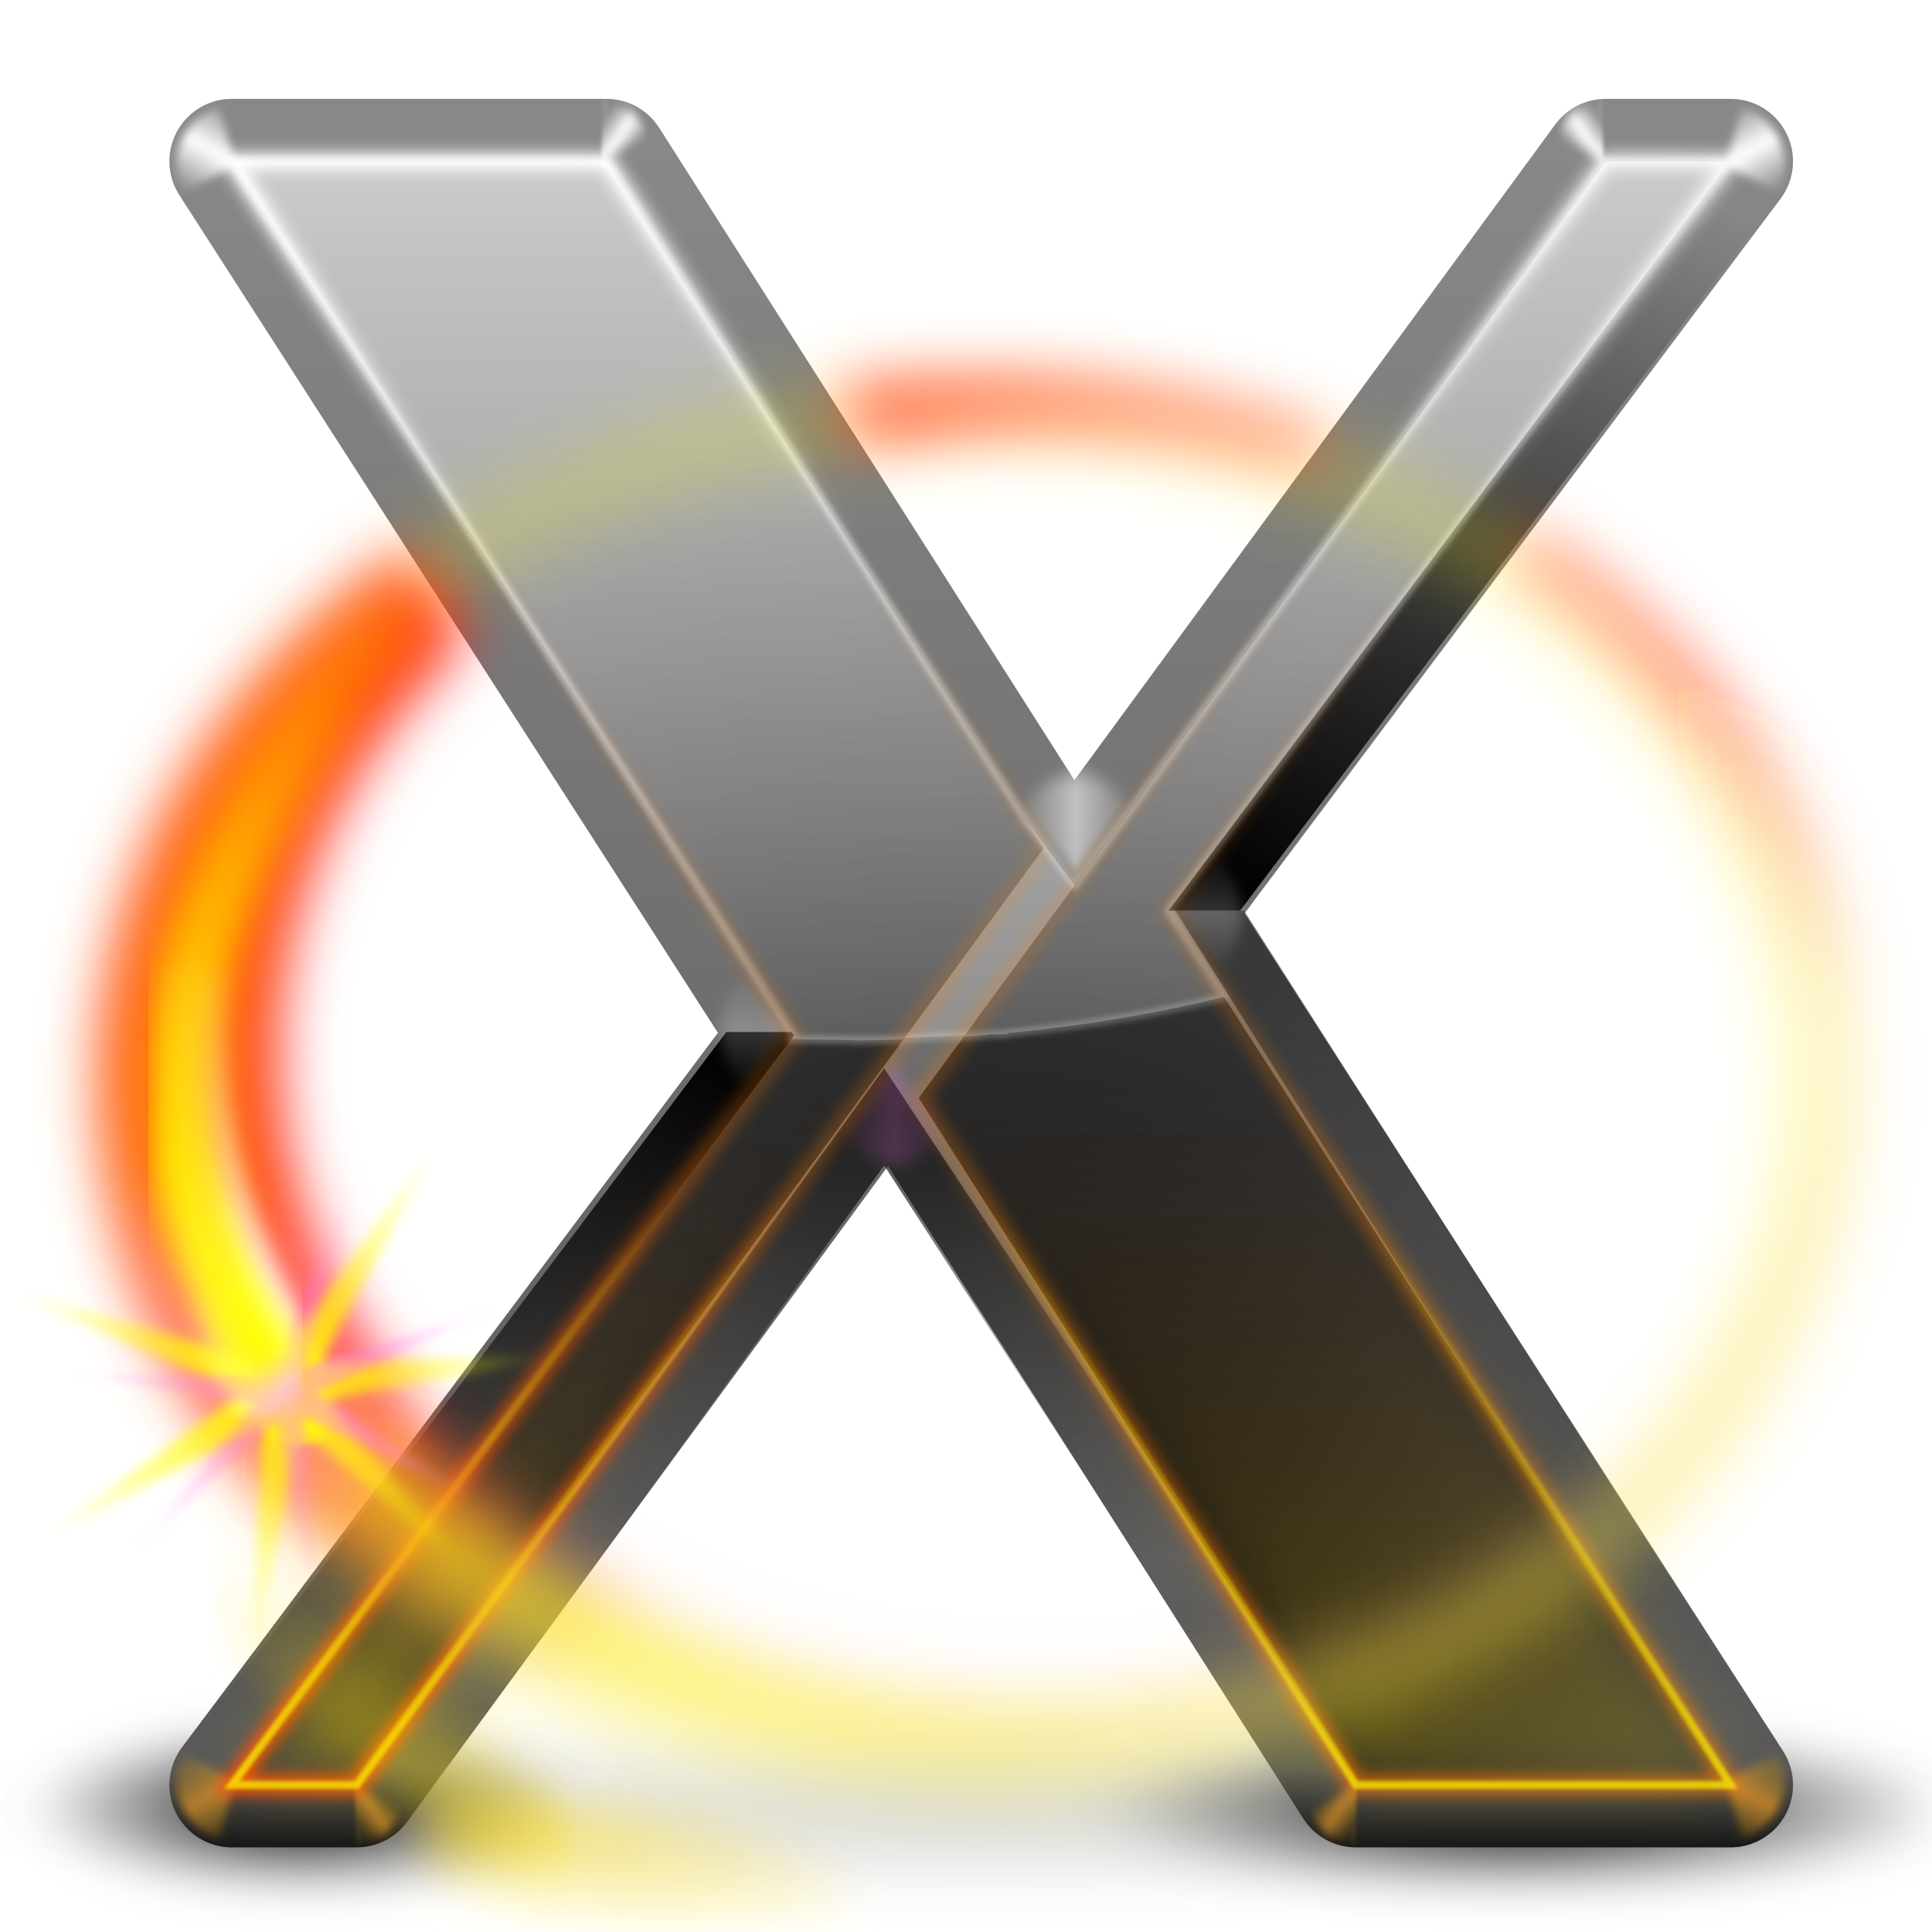
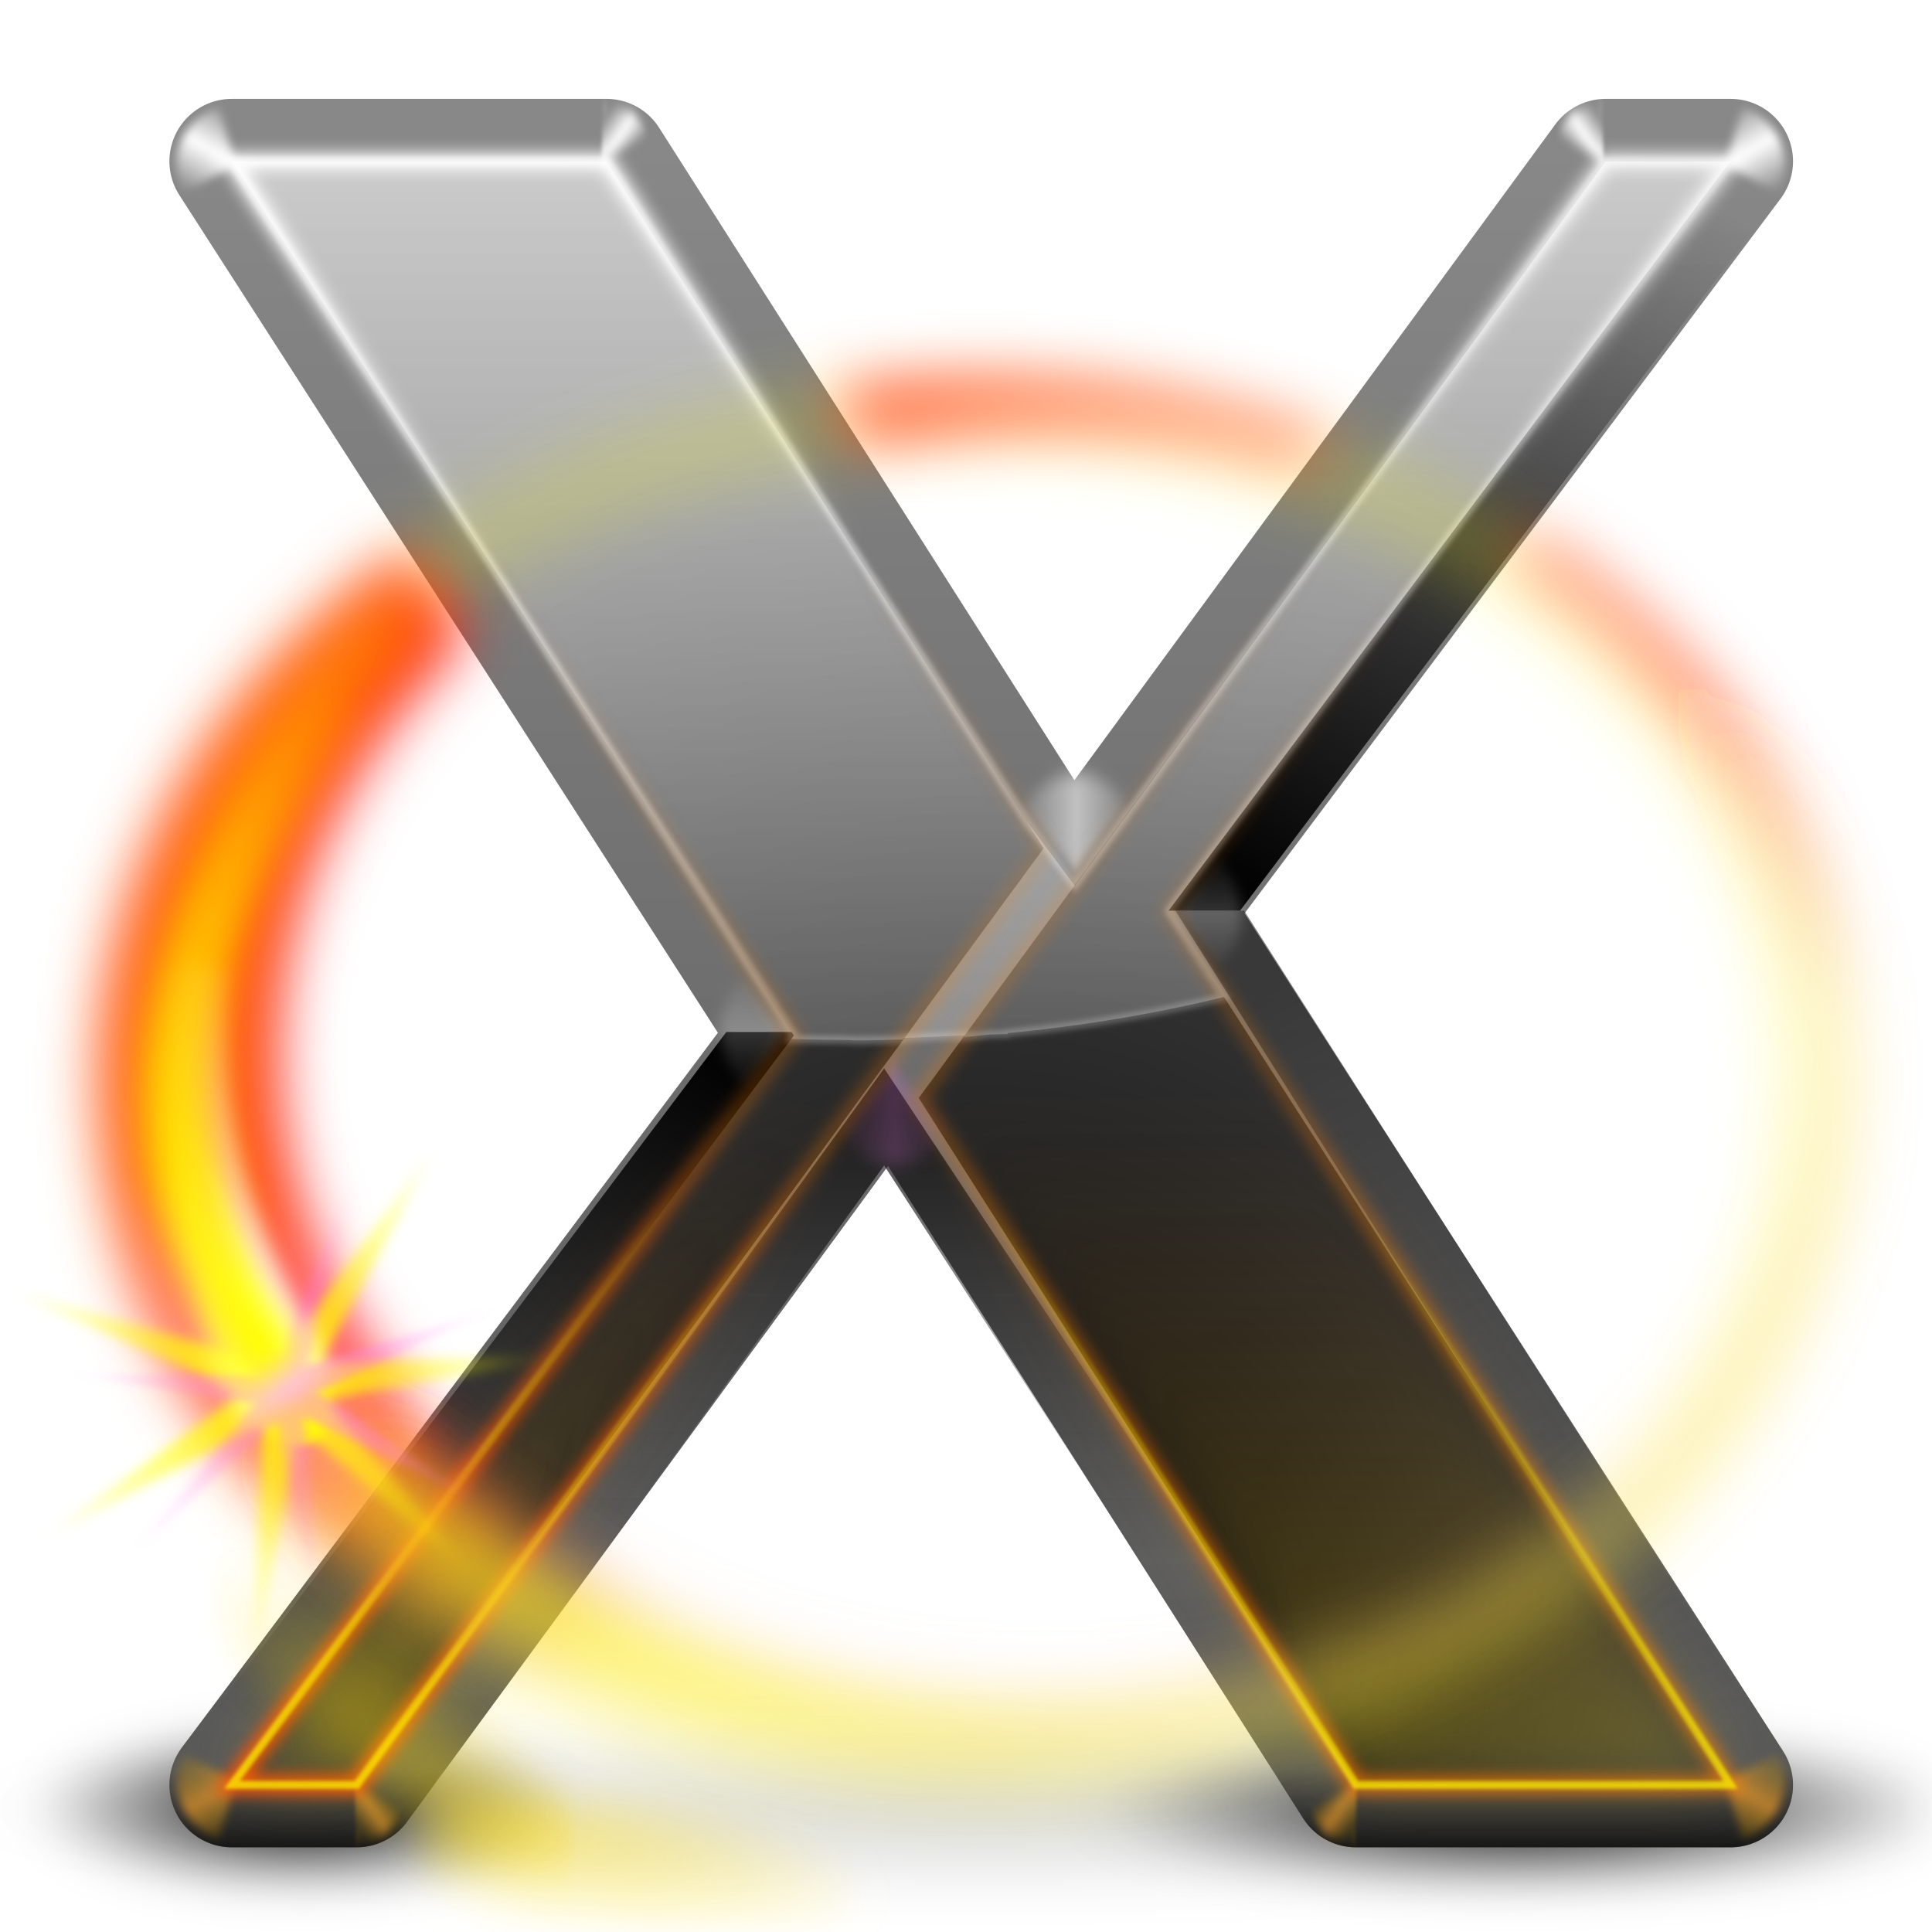
<svg xmlns="http://www.w3.org/2000/svg" xmlns:xlink="http://www.w3.org/1999/xlink" width="24" height="24" id="svg2" version="1.0">
  <defs id="defs4">
    <linearGradient id="linearGradient4121">
      <stop style="stop-color:#ff0000;stop-opacity:1;" offset="0" id="stop4123" />
      <stop style="stop-color:#ff0000;stop-opacity:0;" offset="1" id="stop4125" />
    </linearGradient>
    <linearGradient id="linearGradient4105">
      <stop style="stop-color:#f2bb88;stop-opacity:0.271" offset="0" id="stop4107" />
      <stop style="stop-color:#ff0000;stop-opacity:1" offset="1" id="stop4109" />
    </linearGradient>
    <linearGradient id="linearGradient4063">
      <stop style="stop-color:#ffdd00;stop-opacity:1;" offset="0" id="stop4065" />
      <stop style="stop-color:#ffdd00;stop-opacity:0;" offset="1" id="stop4067" />
    </linearGradient>
    <linearGradient id="linearGradient3951">
      <stop style="stop-color:#000000;stop-opacity:1;" offset="0" id="stop3953" />
      <stop style="stop-color:#000000;stop-opacity:0;" offset="1" id="stop3955" />
    </linearGradient>
    <linearGradient id="linearGradient3886">
      <stop style="stop-color:#000000;stop-opacity:1;" offset="0" id="stop3888" />
      <stop style="stop-color:#000000;stop-opacity:0;" offset="1" id="stop3890" />
    </linearGradient>
    <linearGradient id="linearGradient3638">
      <stop style="stop-color:#000000;stop-opacity:1;" offset="0" id="stop3640" />
      <stop style="stop-color:#000000;stop-opacity:0;" offset="1" id="stop3642" />
    </linearGradient>
    <linearGradient id="linearGradient3623">
      <stop style="stop-color:#000000;stop-opacity:1;" offset="0" id="stop3625" />
      <stop style="stop-color:#000000;stop-opacity:0;" offset="1" id="stop3627" />
    </linearGradient>
    <linearGradient id="linearGradient3556">
      <stop style="stop-color:#000000;stop-opacity:1;" offset="0" id="stop3558" />
      <stop style="stop-color:#000000;stop-opacity:0;" offset="1" id="stop3560" />
    </linearGradient>
    <linearGradient id="linearGradient3520">
      <stop style="stop-color:#ffff00;stop-opacity:1;" offset="0" id="stop3522" />
      <stop style="stop-color:#ffff00;stop-opacity:0;" offset="1" id="stop3524" />
    </linearGradient>
    <linearGradient id="linearGradient3350">
      <stop style="stop-color:#ff80ff;stop-opacity:1;" offset="0" id="stop3352" />
      <stop style="stop-color:#ff80ff;stop-opacity:0;" offset="1" id="stop3354" />
    </linearGradient>
    <linearGradient id="linearGradient3326">
      <stop style="stop-color:#ffff00;stop-opacity:1;" offset="0" id="stop3328" />
      <stop style="stop-color:#ffff00;stop-opacity:0;" offset="1" id="stop3330" />
    </linearGradient>
    <linearGradient id="linearGradient3316">
      <stop style="stop-color:#ff80ff;stop-opacity:1;" offset="0" id="stop3318" />
      <stop style="stop-color:#ff80ff;stop-opacity:0;" offset="1" id="stop3320" />
    </linearGradient>
    <linearGradient id="linearGradient3243">
      <stop style="stop-color:#ffff00;stop-opacity:1;" offset="0" id="stop3245" />
      <stop style="stop-color:#ffff00;stop-opacity:0;" offset="1" id="stop3247" />
    </linearGradient>
    <linearGradient id="linearGradient3353">
      <stop style="stop-color:#ffdd00;stop-opacity:1" offset="0" id="stop3355" />
      <stop style="stop-color:#ff7e00;stop-opacity:0;" offset="1" id="stop3357" />
    </linearGradient>
    <linearGradient id="linearGradient3343">
      <stop style="stop-color:#ffff00;stop-opacity:1;" offset="0" id="stop3345" />
      <stop style="stop-color:#ffff00;stop-opacity:0;" offset="1" id="stop3347" />
    </linearGradient>
    <linearGradient id="linearGradient3337">
      <stop id="stop3339" offset="0" style="stop-color:#ffa429;stop-opacity:1;" />
      <stop id="stop3341" offset="1" style="stop-color:#cc9800;stop-opacity:0.152;" />
    </linearGradient>
    <linearGradient id="linearGradient3321">
      <stop style="stop-color:#ff7e00;stop-opacity:1;" offset="0" id="stop3323" />
      <stop style="stop-color:#ff7e00;stop-opacity:0;" offset="1" id="stop3325" />
    </linearGradient>
    <linearGradient id="linearGradient3212">
      <stop style="stop-color:#ff80ff;stop-opacity:1;" offset="0" id="stop3214" />
      <stop style="stop-color:#ff80ff;stop-opacity:0;" offset="1" id="stop3216" />
    </linearGradient>
    <linearGradient id="linearGradient3202">
      <stop style="stop-color:#ffffff;stop-opacity:1;" offset="0" id="stop3204" />
      <stop style="stop-color:#ffffff;stop-opacity:0;" offset="1" id="stop3206" />
    </linearGradient>
    <linearGradient id="linearGradient3189">
      <stop id="stop3191" offset="0" style="stop-color:#555555;stop-opacity:1" />
      <stop id="stop3193" offset="1" style="stop-color:#888888;stop-opacity:1" />
    </linearGradient>
    <linearGradient id="linearGradient3167">
      <stop style="stop-color:#000000;stop-opacity:1" offset="0" id="stop3169" />
      <stop style="stop-color:#555555;stop-opacity:1" offset="1" id="stop3171" />
    </linearGradient>
-     <filter x="-0.176" width="1.352" y="-0.122" height="1.244" id="filter3228">
+     <filter x="-0.183" width="1.366" y="-0.207" height="1.415" id="filter3228">
      <feGaussianBlur stdDeviation="0.28" id="feGaussianBlur3230" />
    </filter>
-     <filter id="filter3307">
+     <filter id="filter3307" x="-0.01" y="-0.013" width="1.02" height="1.025">
      <feGaussianBlur stdDeviation="0.192" id="feGaussianBlur3309" />
    </filter>
-     <filter id="filter3317">
+     <filter id="filter3317" x="-0.008" y="-0.005" width="1.015" height="1.009">
      <feGaussianBlur stdDeviation="0.101" id="feGaussianBlur3319" />
    </filter>
-     <filter id="filter3333">
+     <filter id="filter3333" x="-0.023" y="-0.016" width="1.046" height="1.033">
      <feGaussianBlur stdDeviation="0.502" id="feGaussianBlur3335" />
    </filter>
-     <filter id="filter3361">
+     <filter id="filter3361" x="-0.05" y="-0.046" width="1.1" height="1.092">
      <feGaussianBlur stdDeviation="2" id="feGaussianBlur3363" />
    </filter>
-     <filter id="filter3230">
+     <filter id="filter3230" x="-0.059" y="-0.066" width="1.118" height="1.132">
      <feGaussianBlur stdDeviation="2.006" id="feGaussianBlur3232" />
    </filter>
-     <filter id="filter3287">
+     <filter id="filter3287" x="-0.109" y="-0.068" width="1.218" height="1.137">
      <feGaussianBlur stdDeviation="0.317" id="feGaussianBlur3289" />
    </filter>
-     <filter x="-0.181" width="1.362" y="-0.178" height="1.356" id="filter3312">
+     <filter x="-0.254" width="1.508" y="-0.159" height="1.319" id="filter3312">
      <feGaussianBlur stdDeviation="0.74" id="feGaussianBlur3314" />
    </filter>
-     <filter id="filter3342">
+     <filter id="filter3342" x="-0.024" y="-0.024" width="1.048" height="1.048">
      <feGaussianBlur stdDeviation="0.496" id="feGaussianBlur3344" />
    </filter>
-     <filter x="-0.102" width="1.205" y="-0.042" height="1.085" id="filter3408">
+     <filter x="-0.664" width="2.253" y="-0.066" height="1.187" id="filter3408">
      <feGaussianBlur stdDeviation="0.619" id="feGaussianBlur3410" />
    </filter>
-     <filter x="-0.159" width="1.319" y="-0.051" height="1.101" id="filter3516">
+     <filter x="-0.4" width="1.761" y="-0.084" height="1.167" id="filter3516">
      <feGaussianBlur stdDeviation="0.991" id="feGaussianBlur3518" />
    </filter>
-     <filter id="filter3534">
+     <filter id="filter3534" x="-0.023" y="-0.016" width="1.046" height="1.033">
      <feGaussianBlur stdDeviation="0.505" id="feGaussianBlur3536" />
    </filter>
    <linearGradient xlink:href="#linearGradient3189" id="linearGradient3814" gradientUnits="userSpaceOnUse" x1="85.425" y1="124.005" x2="85.425" y2="15.142" gradientTransform="matrix(0.1939348,0,0,0.1939348,-0.2229455,6.932744)" />
    <linearGradient xlink:href="#linearGradient3638" id="linearGradient3816" gradientUnits="userSpaceOnUse" x1="43.611" y1="124" x2="43.611" y2="118.953" gradientTransform="matrix(0.1939348,0,0,0.1939348,-0.2229455,6.932744)" />
    <linearGradient xlink:href="#linearGradient3623" id="linearGradient3818" gradientUnits="userSpaceOnUse" x1="56.486" y1="76.955" x2="56.486" y2="105.692" gradientTransform="matrix(0.1939347,0,0,0.1939347,-0.2229456,6.932744)" />
    <linearGradient xlink:href="#linearGradient3556" id="linearGradient3820" gradientUnits="userSpaceOnUse" gradientTransform="matrix(-0.1939347,0,0,-0.1939347,24.65095,33.2639)" x1="81.879" y1="64" x2="112.194" y2="19.692" />
    <linearGradient xlink:href="#linearGradient3556" id="linearGradient3822" gradientUnits="userSpaceOnUse" x1="83.433" y1="65.296" x2="112.453" y2="19.692" gradientTransform="matrix(0.1939347,0,0,0.1939347,-0.2229456,6.932744)" />
    <radialGradient xlink:href="#linearGradient3167" id="radialGradient3824" gradientUnits="userSpaceOnUse" gradientTransform="matrix(0.2609435,0,0,0.2826888,-4.511509,0.8974662)" cx="64" cy="87.593" fx="64" fy="103.24" r="48" />
    <linearGradient xlink:href="#linearGradient3202" id="linearGradient3826" gradientUnits="userSpaceOnUse" x1="81.958" y1="7.506" x2="81.958" y2="100.743" gradientTransform="matrix(0.1939347,0,0,0.1939347,-0.2229456,6.932744)" />
    <linearGradient xlink:href="#linearGradient3202" id="linearGradient3828" gradientUnits="userSpaceOnUse" gradientTransform="translate(0.2591093,0.2591093)" spreadMethod="reflect" x1="16" y1="15.968" x2="17.579" y2="13.233" />
    <linearGradient xlink:href="#linearGradient3337" id="linearGradient3830" gradientUnits="userSpaceOnUse" gradientTransform="translate(0.2591093,105.4575)" spreadMethod="reflect" x1="16" y1="15.968" x2="17.579" y2="13.233" />
    <linearGradient xlink:href="#linearGradient3337" id="linearGradient3832" gradientUnits="userSpaceOnUse" gradientTransform="translate(0.2591093,0.2591093)" spreadMethod="reflect" x1="16" y1="15.968" x2="17.579" y2="13.233" />
    <linearGradient xlink:href="#linearGradient3202" id="linearGradient3834" gradientUnits="userSpaceOnUse" gradientTransform="translate(90.25911,0.259114)" spreadMethod="reflect" x1="16" y1="15.968" x2="17.579" y2="13.233" />
    <linearGradient xlink:href="#linearGradient3337" id="linearGradient3836" gradientUnits="userSpaceOnUse" gradientTransform="translate(0.2591093,105.4575)" spreadMethod="reflect" x1="16" y1="15.968" x2="16.636" y2="14.624" />
    <linearGradient xlink:href="#linearGradient3202" id="linearGradient3838" gradientUnits="userSpaceOnUse" gradientTransform="translate(0.2591093,105.4575)" spreadMethod="reflect" x1="16" y1="15.968" x2="16.636" y2="14.624" />
    <linearGradient xlink:href="#linearGradient3202" id="linearGradient3840" gradientUnits="userSpaceOnUse" gradientTransform="translate(0.2591093,105.4575)" spreadMethod="reflect" x1="16" y1="15.968" x2="16.636" y2="14.624" />
    <linearGradient xlink:href="#linearGradient3337" id="linearGradient3842" gradientUnits="userSpaceOnUse" gradientTransform="translate(0.2591093,105.4575)" spreadMethod="reflect" x1="16" y1="15.968" x2="16.636" y2="14.624" />
    <linearGradient xlink:href="#linearGradient3202" id="linearGradient3844" gradientUnits="userSpaceOnUse" gradientTransform="translate(0.2591093,0.2591093)" spreadMethod="reflect" x1="16" y1="15.968" x2="17.579" y2="13.233" />
    <linearGradient xlink:href="#linearGradient3202" id="linearGradient3846" gradientUnits="userSpaceOnUse" gradientTransform="translate(0.2591093,0.2591093)" spreadMethod="reflect" x1="16" y1="15.968" x2="17.579" y2="13.233" />
    <linearGradient xlink:href="#linearGradient3202" id="linearGradient3848" gradientUnits="userSpaceOnUse" gradientTransform="translate(0.2591093,0.2591093)" spreadMethod="reflect" x1="16" y1="15.968" x2="17.579" y2="13.233" />
    <linearGradient xlink:href="#linearGradient3212" id="linearGradient3850" gradientUnits="userSpaceOnUse" gradientTransform="translate(0.2591093,0.2591093)" spreadMethod="reflect" x1="16" y1="15.968" x2="17.579" y2="13.233" />
    <linearGradient xlink:href="#linearGradient3202" id="linearGradient3852" gradientUnits="userSpaceOnUse" x1="30.834" y1="17.36" x2="60.632" y2="106.235" />
    <linearGradient xlink:href="#linearGradient3321" id="linearGradient3854" gradientUnits="userSpaceOnUse" x1="102.552" y1="118.526" x2="102.552" y2="41.568" />
    <linearGradient xlink:href="#linearGradient3343" id="linearGradient3856" gradientUnits="userSpaceOnUse" x1="48.657" y1="118.526" x2="49.952" y2="81.728" />
    <linearGradient xlink:href="#linearGradient3353" id="linearGradient3858" gradientUnits="userSpaceOnUse" x1="64" y1="118.008" x2="64" y2="75.773" />
    <linearGradient xlink:href="#linearGradient4105" id="linearGradient3860" gradientUnits="userSpaceOnUse" x1="27.194" y1="119.031" x2="15.896" y2="97.502" />
    <radialGradient xlink:href="#linearGradient3316" id="radialGradient3862" gradientUnits="userSpaceOnUse" gradientTransform="matrix(1,0,0,1.592593,0,-56.73534)" cx="19.563" cy="95.741" fx="19.563" fy="95.741" r="3.498" />
    <radialGradient xlink:href="#linearGradient3243" id="radialGradient3864" gradientUnits="userSpaceOnUse" gradientTransform="matrix(1.472734,-2.6007142e-8,7.9637416e-8,2.345466,-9.238101,-130.4185)" cx="19.542" cy="97.869" fx="19.542" fy="97.869" r="3.498" />
    <radialGradient xlink:href="#linearGradient3326" id="radialGradient3866" gradientUnits="userSpaceOnUse" cx="18.456" cy="93.598" fx="18.456" fy="93.598" r="24.027" />
    <radialGradient xlink:href="#linearGradient3202" id="radialGradient3868" gradientUnits="userSpaceOnUse" gradientTransform="matrix(0.9825055,-0.1862333,1.036532,5.4684,-88.18564,-370.1692)" cx="19.052" cy="85.399" fx="19.052" fy="85.399" r="5.25" />
    <radialGradient xlink:href="#linearGradient3350" id="radialGradient3870" gradientUnits="userSpaceOnUse" cx="20.33" cy="95.471" fx="20.33" fy="95.471" r="24.78" />
    <linearGradient xlink:href="#linearGradient3520" id="linearGradient3876" gradientUnits="userSpaceOnUse" x1="17.857" y1="92.761" x2="20.915" y2="48.526" />
    <linearGradient xlink:href="#linearGradient3202" id="linearGradient3878" gradientUnits="userSpaceOnUse" x1="52.553" y1="15.5" x2="54.366" y2="40.542" />
    <linearGradient xlink:href="#linearGradient3886" id="linearGradient3892" x1="81.879" y1="60.372" x2="109.949" y2="108.992" gradientUnits="userSpaceOnUse" gradientTransform="matrix(0.1939347,0,0,0.1939347,-0.2229456,8.490503)" />
-     <filter id="filter3900">
+     <filter id="filter3900" x="-0.064" y="-0.08" width="1.129" height="1.161">
      <feGaussianBlur stdDeviation="2.572" id="feGaussianBlur3902" />
    </filter>
    <radialGradient xlink:href="#linearGradient3951" id="radialGradient3957" cx="22.543" cy="114.008" fx="22.543" fy="114.008" r="17.36" gradientTransform="matrix(1,0,0,0.3134329,0,78.27421)" gradientUnits="userSpaceOnUse" />
    <filter x="-0.095" width="1.191" y="-0.304" height="1.609" id="filter4003">
      <feGaussianBlur stdDeviation="1.38" id="feGaussianBlur4005" />
    </filter>
    <radialGradient xlink:href="#linearGradient3951" id="radialGradient4009" gradientUnits="userSpaceOnUse" gradientTransform="matrix(1,0,0,0.3134329,0,78.27421)" cx="22.543" cy="114.008" fx="22.543" fy="114.008" r="17.36" />
    <radialGradient xlink:href="#linearGradient3951" id="radialGradient4013" gradientUnits="userSpaceOnUse" gradientTransform="matrix(1.159064,0,0,0.3632887,-3.585697,72.59024)" cx="22.543" cy="114.008" fx="22.543" fy="114.008" r="17.36" />
    <radialGradient xlink:href="#linearGradient4063" id="radialGradient4069" cx="-15.277" cy="57.059" fx="-15.277" fy="57.059" r="19.174" gradientTransform="matrix(1.880294,0.2617261,-7.6910729e-2,0.5081875,14.00718,37.46281)" gradientUnits="userSpaceOnUse" />
-     <filter x="-0.113" width="1.226" y="-0.386" height="1.772" id="filter4087">
+     <filter x="-0.112" width="1.225" y="-0.416" height="1.831" id="filter4087">
      <feGaussianBlur stdDeviation="1.795" id="feGaussianBlur4089" />
    </filter>
    <radialGradient xlink:href="#linearGradient4063" id="radialGradient4093" gradientUnits="userSpaceOnUse" gradientTransform="matrix(1.880294,0.2617261,-7.6910729e-2,0.5081875,14.00718,37.46281)" cx="-15.277" cy="57.059" fx="-15.277" fy="57.059" r="19.174" />
    <linearGradient xlink:href="#linearGradient4121" id="linearGradient4127" x1="22.5" y1="115.25" x2="45.526" y2="75.984" gradientUnits="userSpaceOnUse" />
  </defs>
  <g id="layer1">
    <path style="opacity:0.158;fill:url(#radialGradient4013);fill-opacity:1;stroke:none;stroke-width:2;stroke-linejoin:round;stroke-miterlimit:4;stroke-dasharray:none;stroke-opacity:0.271;filter:url(#filter4003)" id="path4011" d="M 39.903 114.008 A 17.36 5.441 0 1 1  5.182,114.008 A 17.36 5.441 0 1 1  39.903 114.008 z" transform="matrix(0.691797,0,0,0.1939347,-3.305465,0.3576141)" />
    <path transform="matrix(0.3082694,0,0,0.1939347,11.99838,0.3576141)" d="M 39.903 114.008 A 17.36 5.441 0 1 1  5.182,114.008 A 17.36 5.441 0 1 1  39.903 114.008 z" id="path4007" style="opacity:1;fill:url(#radialGradient4009);fill-opacity:1;stroke:none;stroke-width:2;stroke-linejoin:round;stroke-miterlimit:4;stroke-dasharray:none;stroke-opacity:0.271;filter:url(#filter4003)" />
    <path style="opacity:1;fill:url(#radialGradient3957);fill-opacity:1;stroke:none;stroke-width:2;stroke-linejoin:round;stroke-miterlimit:4;stroke-dasharray:none;stroke-opacity:0.271;filter:url(#filter4003)" id="path3949" d="M 39.903 114.008 A 17.36 5.441 0 1 1  5.182,114.008 A 17.36 5.441 0 1 1  39.903 114.008 z" transform="matrix(0.1939347,0,0,0.1939347,-0.624948,0.3576141)" />
    <g id="g3646" transform="translate(0,-8.032389)">
      <g id="g3912">
        <path id="path3175" d="M 2.88,10.036 L 9.862,20.896 L 2.88,30.205 L 4.431,30.205 L 12.965,18.569 L 7.534,10.036 L 2.88,10.036 z M 19.946,10.036 L 11.413,21.672 L 16.843,30.205 L 21.498,30.205 L 14.516,19.345 L 21.498,10.036 L 19.946,10.036 z " style="fill:none;fill-opacity:1;fill-rule:evenodd;stroke:url(#linearGradient3814);stroke-width:1.551;stroke-linecap:butt;stroke-linejoin:round;stroke-miterlimit:4;stroke-dasharray:none;stroke-opacity:1" />
        <path id="path3884" d="M 15.455,19.345 L 22.289,30.048 L 21.435,30.199 L 14.601,19.345 L 15.455,19.345 z " style="opacity:0.489;fill:url(#linearGradient3892);fill-opacity:1;fill-rule:evenodd;stroke:none;stroke-width:1px;stroke-linecap:butt;stroke-linejoin:miter;stroke-opacity:1" />
        <path style="opacity:0.732;fill:none;fill-opacity:1;fill-rule:evenodd;stroke:url(#linearGradient3816);stroke-width:1.551;stroke-linecap:butt;stroke-linejoin:round;stroke-miterlimit:4;stroke-dasharray:none;stroke-opacity:1" d="M 3.183,29.799 L 2.88,30.205 L 4.431,30.205 L 4.728,29.799 L 3.183,29.799 z M 16.583,29.799 L 16.843,30.205 L 21.498,30.205 L 21.237,29.799 L 16.583,29.799 z " id="path3631" />
        <path style="opacity:0.732;fill:url(#linearGradient3818);fill-opacity:1;fill-rule:evenodd;stroke:none;stroke-width:1px;stroke-linecap:butt;stroke-linejoin:miter;stroke-opacity:1" d="M 4.551,30.199 L 10.983,21.304 L 16.912,30.249 L 16.309,30.751 L 10.983,22.51 L 4.953,30.852 L 4.551,30.199 z " id="path3621" />
        <path id="path3604" d="M 2.893,30.199 L 2.239,29.847 L 9.023,20.852 L 9.928,20.852 L 2.893,30.199 z " style="fill:url(#linearGradient3820);fill-opacity:1;fill-rule:evenodd;stroke:none;stroke-width:1px;stroke-linecap:butt;stroke-linejoin:miter;stroke-opacity:1" />
        <path style="fill:url(#linearGradient3822);fill-opacity:1;fill-rule:evenodd;stroke:none;stroke-width:1px;stroke-linecap:butt;stroke-linejoin:miter;stroke-opacity:1" d="M 21.535,9.998 L 22.189,10.35 L 15.405,19.345 L 14.5,19.345 L 21.535,9.998 z " id="path3554" />
        <path style="fill:url(#radialGradient3824);fill-opacity:1;fill-rule:evenodd;stroke:none;stroke-width:1px;stroke-linecap:butt;stroke-linejoin:miter;stroke-opacity:1" d="M 2.88,10.036 L 9.862,20.896 L 2.88,30.205 L 4.431,30.205 L 12.965,18.569 L 7.534,10.036 L 2.88,10.036 z M 19.946,10.036 L 11.413,21.672 L 16.843,30.205 L 21.498,30.205 L 14.516,19.345 L 21.498,10.036 L 19.946,10.036 z " id="path2191" />
        <path style="opacity:0.763;fill:url(#linearGradient3826);fill-opacity:1;fill-rule:evenodd;stroke:none;stroke-width:1px;stroke-linecap:butt;stroke-linejoin:miter;stroke-opacity:1" d="M 2.88,10.036 L 9.862,20.896 L 9.831,20.938 C 10.053,20.947 10.279,20.949 10.504,20.951 C 10.549,20.951 10.593,20.957 10.637,20.957 C 10.833,20.957 11.026,20.95 11.219,20.945 L 11.231,20.926 L 11.983,20.896 L 11.971,20.914 C 12.081,20.907 12.188,20.893 12.298,20.884 L 12.516,20.878 L 12.522,20.866 C 13.452,20.777 14.353,20.625 15.207,20.417 L 14.516,19.345 L 21.498,10.036 L 19.946,10.036 L 13.352,19.035 L 12.753,18.236 L 7.534,10.036 L 2.88,10.036 z " id="path3195" />
        <path style="fill:url(#linearGradient3828);fill-opacity:1.0;fill-rule:evenodd;stroke:none;stroke-width:1px;stroke-linecap:butt;stroke-linejoin:miter;stroke-opacity:1;filter:url(#filter3228)" d="M 16.259,16.259 L 15.158,12.502 C 12.538,13.528 11.935,16.013 12.826,18.008 L 16.259,16.259 z " id="path3210" transform="matrix(0.1939347,0,0,0.1939347,-0.2229456,6.932744)" />
        <path id="path3232" d="M 16.259,121.457 L 15.158,117.7 C 12.538,118.726 11.935,121.212 12.826,123.206 L 16.259,121.457 z " style="opacity:0.637;fill:url(#linearGradient3830);fill-opacity:1;fill-rule:evenodd;stroke:none;stroke-width:1px;stroke-linecap:butt;stroke-linejoin:miter;stroke-opacity:1;filter:url(#filter3228)" transform="matrix(0.1939347,0,0,-0.1939347,-0.2229456,53.70321)" />
        <path id="path3236" d="M 16.259,16.259 L 15.158,12.502 C 12.538,13.528 11.935,16.013 12.826,18.008 L 16.259,16.259 z " style="opacity:0.637;fill:url(#linearGradient3832);fill-opacity:1;fill-rule:evenodd;stroke:none;stroke-width:1px;stroke-linecap:butt;stroke-linejoin:miter;stroke-opacity:1;filter:url(#filter3228)" transform="matrix(-0.1939347,0,0,-0.1939347,24.58556,33.30159)" />
        <path style="fill:url(#linearGradient3834);fill-opacity:1.0;fill-rule:evenodd;stroke:none;stroke-width:1px;stroke-linecap:butt;stroke-linejoin:miter;stroke-opacity:1;filter:url(#filter3228)" d="M 106.259,16.259 L 105.158,12.502 C 102.538,13.528 101.935,16.013 102.826,18.008 L 106.259,16.259 z " id="path3238" transform="matrix(-0.1939347,0,0,0.1939347,42.03969,6.932744)" />
        <path transform="matrix(-0.1679524,-9.6967348e-2,9.6967348e-2,-0.1679524,-4.642971,52.15013)" style="opacity:0.637;fill:url(#linearGradient3836);fill-opacity:1;fill-rule:evenodd;stroke:none;stroke-width:1px;stroke-linecap:butt;stroke-linejoin:miter;stroke-opacity:1;filter:url(#filter3228)" d="M 16.259,121.457 L 14.26,118.219 C 12.869,119.54 12.731,119.662 12.592,121.247 L 16.259,121.457 z " id="path3248" />
        <path id="path3252" d="M 16.259,121.457 L 14.26,118.219 C 12.869,119.54 12.731,119.662 12.592,121.247 L 16.259,121.457 z " style="fill:url(#linearGradient3838);fill-opacity:1.0;fill-rule:evenodd;stroke:none;stroke-width:1px;stroke-linecap:butt;stroke-linejoin:miter;stroke-opacity:1;filter:url(#filter3228)" transform="matrix(-0.1679524,9.6967348e-2,9.6967348e-2,0.1679524,-1.577703,-11.91731)" />
        <path transform="matrix(0.1679524,9.6967348e-2,-9.6967348e-2,0.1679524,28.97013,-11.91731)" style="fill:url(#linearGradient3840);fill-opacity:1.0;fill-rule:evenodd;stroke:none;stroke-width:1px;stroke-linecap:butt;stroke-linejoin:miter;stroke-opacity:1;filter:url(#filter3228)" d="M 16.259,121.457 L 14.26,118.219 C 12.869,119.54 12.731,119.662 12.592,121.247 L 16.259,121.457 z " id="path3256" />
        <path id="path3260" d="M 16.259,121.457 L 14.26,118.219 C 12.869,119.54 12.731,119.662 12.592,121.247 L 16.259,121.457 z " style="opacity:0.637;fill:url(#linearGradient3842);fill-opacity:1;fill-rule:evenodd;stroke:none;stroke-width:1px;stroke-linecap:butt;stroke-linejoin:miter;stroke-opacity:1;filter:url(#filter3228)" transform="matrix(0.1679524,-9.6967348e-2,-9.6967348e-2,-0.1679524,25.90487,52.15013)" />
        <path id="path3264" d="M 16.259,16.259 L 15.158,12.502 C 12.538,13.528 12.107,14.738 12.542,17.443 L 16.259,16.259 z " style="opacity:0.553;fill:url(#linearGradient3844);fill-opacity:1.0;fill-rule:evenodd;stroke:none;stroke-width:1px;stroke-linecap:butt;stroke-linejoin:miter;stroke-opacity:1;filter:url(#filter3228)" transform="matrix(0.1266041,0.2674209,-0.2192847,0.1543955,14.86962,12.02772)" />
        <path transform="matrix(-0.1812854,0.1266041,-0.1046652,-0.2192847,19.22434,20.88479)" style="opacity:0.2;fill:url(#linearGradient3846);fill-opacity:1.0;fill-rule:evenodd;stroke:none;stroke-width:1px;stroke-linecap:butt;stroke-linejoin:miter;stroke-opacity:1;filter:url(#filter3228)" d="M 16.259,16.259 L 15.158,12.502 C 12.538,13.528 12.107,14.738 12.542,17.443 L 16.259,16.259 z " id="path3268" />
        <path id="path3272" d="M 16.259,16.259 L 15.158,12.502 C 12.538,13.528 12.107,14.738 12.542,17.443 L 16.259,16.259 z " style="opacity:0.2;fill:url(#linearGradient3848);fill-opacity:1.0;fill-rule:evenodd;stroke:none;stroke-width:1px;stroke-linecap:butt;stroke-linejoin:miter;stroke-opacity:1;filter:url(#filter3228)" transform="matrix(0.1812854,-0.1266041,0.1046652,0.2192847,5.143778,19.33269)" />
        <path id="path4111" d="M 16,16 L 52,72 L 16,120 L 24,120 L 68,60 L 40,16 L 16,16 z M 104,16 L 60,76 L 88,120 L 112,120 L 76,64 L 112,16 L 104,16 z " style="opacity:0.668;fill:none;fill-opacity:1;fill-rule:evenodd;stroke:url(#linearGradient4127);stroke-width:1;stroke-linecap:butt;stroke-linejoin:miter;stroke-miterlimit:4;stroke-dasharray:none;stroke-opacity:1;filter:url(#filter3534)" transform="matrix(0.1939347,0,0,0.1939347,-0.2229456,6.932744)" />
        <path transform="matrix(0.1266041,-0.2674209,-0.2192847,-0.1543955,12.60835,28.11438)" style="opacity:0.2;fill:url(#linearGradient3850);fill-opacity:1;fill-rule:evenodd;stroke:none;stroke-width:1px;stroke-linecap:butt;stroke-linejoin:miter;stroke-opacity:1;filter:url(#filter3228)" d="M 16.259,16.259 L 15.158,12.502 C 12.538,13.528 12.107,14.738 12.542,17.443 L 16.259,16.259 z " id="path3276" />
        <path id="path3297" d="M 16,16 L 52,72 L 51.844,72.219 C 52.985,72.264 54.151,72.271 55.312,72.281 C 55.543,72.283 55.77,72.312 56,72.312 C 57.007,72.312 58.004,72.278 59,72.25 L 59.062,72.156 L 62.938,72 L 62.875,72.094 C 63.444,72.056 63.998,71.985 64.562,71.938 L 65.688,71.906 L 65.719,71.844 C 70.514,71.384 75.161,70.6 79.562,69.531 L 76,64 L 112,16 L 104,16 L 70,62.406 L 66.906,58.281 L 40,16 L 16,16 z " style="opacity:0.763;fill:none;fill-opacity:1;fill-rule:evenodd;stroke:url(#linearGradient3852);stroke-width:0.5;stroke-linecap:butt;stroke-linejoin:miter;stroke-miterlimit:4;stroke-dasharray:none;stroke-opacity:1;filter:url(#filter3307)" transform="matrix(0.1939347,0,0,0.1939347,-0.2229456,6.932744)" />
        <path style="opacity:0.679;fill:none;fill-opacity:1;fill-rule:evenodd;stroke:url(#linearGradient3854);stroke-width:1;stroke-linecap:butt;stroke-linejoin:miter;stroke-miterlimit:4;stroke-dasharray:none;stroke-opacity:1;filter:url(#filter3333)" d="M 16,16 L 52,72 L 16,120 L 24,120 L 68,60 L 40,16 L 16,16 z M 104,16 L 60,76 L 88,120 L 112,120 L 76,64 L 112,16 L 104,16 z " id="path3329" transform="matrix(0.1939347,0,0,0.1939347,-0.2229456,6.932744)" />
        <path id="path3311" d="M 16,16 L 52,72 L 16,120 L 24,120 L 68,60 L 40,16 L 16,16 z M 104,16 L 60,76 L 88,120 L 112,120 L 76,64 L 112,16 L 104,16 z " style="opacity:0.679;fill:none;fill-opacity:1;fill-rule:evenodd;stroke:url(#linearGradient3856);stroke-width:0.5;stroke-linecap:butt;stroke-linejoin:miter;stroke-miterlimit:4;stroke-dasharray:none;stroke-opacity:1;filter:url(#filter3317)" transform="matrix(0.1939347,0,0,0.1939347,-0.2229456,6.932744)" />
        <path id="path3351" d="M 16,16 L 52,72 L 16,120 L 24,120 L 68,60 L 40,16 L 16,16 z M 104,16 L 60,76 L 88,120 L 112,120 L 76,64 L 112,16 L 104,16 z " style="opacity:0.226;fill:url(#linearGradient3858);fill-opacity:1;fill-rule:evenodd;stroke:none;stroke-width:1px;stroke-linecap:butt;stroke-linejoin:miter;stroke-opacity:1;filter:url(#filter3361)" transform="matrix(0.1939347,0,0,0.1939347,-0.2229456,6.932744)" />
        <path style="opacity:1;fill:url(#linearGradient3860);fill-opacity:1;stroke:none;stroke-width:1;stroke-linejoin:round;stroke-miterlimit:4;stroke-dasharray:none;stroke-opacity:1;filter:url(#filter3230)" d="M 64,30.438 C 60.806,30.438 57.674,30.655 54.625,31.062 L 56.312,33.656 C 60.038,32.915 63.936,32.531 67.938,32.531 C 74.03,32.531 79.861,33.459 85.25,35.125 L 86.094,34.062 C 79.31,31.75 71.851,30.438 64,30.438 z M 98.906,40.125 L 98.156,41.062 C 109.79,48.503 117.281,60.127 117.281,73.188 C 117.281,95.624 95.18,113.812 67.938,113.812 C 40.695,113.812 18.594,95.624 18.594,73.188 C 18.594,62.887 23.262,53.48 30.938,46.312 L 27.469,41.188 C 15.549,49.318 8,61.338 8,74.75 C 8,99.199 33.088,119.031 64,119.031 C 94.912,119.031 120,99.199 120,74.75 C 120,60.74 111.757,48.249 98.906,40.125 z " id="path3365" transform="matrix(0.1939347,0,0,0.1939347,-0.2229456,6.932744)" />
        <path style="opacity:0.558;fill:#ffff00;fill-opacity:1;stroke:none;stroke-width:1;stroke-linejoin:round;stroke-miterlimit:4;stroke-dasharray:none;stroke-opacity:1;filter:url(#filter3230)" d="M 26.875,44.031 C 11.411,54.227 4.295,77.314 15.562,93.312 C 31.058,116.926 64.663,122.459 89.625,112 C 95.588,109.367 86.765,113.159 84.594,113.562 C 60.307,120.758 29.716,111.095 19.188,86.812 C 13.275,72.93 18.15,55.949 28.094,45.844 C 27.676,45.437 27.441,43.957 26.875,44.031 z " id="path3234" transform="matrix(0.1939347,0,0,0.1939347,-0.2229456,6.932744)" />
        <path transform="matrix(0.2911553,-0.1680985,0.2330901,0.403724,-24.76773,-10.5677)" d="M 23.061 95.741 A 3.498 5.571 0 1 1  16.065,95.741 A 3.498 5.571 0 1 1  23.061 95.741 z" id="path3291" style="opacity:1;fill:url(#radialGradient3862);fill-opacity:1;stroke:none;stroke-width:4;stroke-linejoin:round;stroke-miterlimit:4;stroke-dasharray:none;stroke-opacity:1;filter:url(#filter3312)" />
        <path style="opacity:1;fill:url(#radialGradient3864);fill-opacity:1;stroke:none;stroke-width:4;stroke-linejoin:round;stroke-miterlimit:4;stroke-dasharray:none;stroke-opacity:1;filter:url(#filter3287)" id="path3241" d="M 23.061 95.741 A 3.498 5.571 0 1 1  16.065,95.741 A 3.498 5.571 0 1 1  23.061 95.741 z" transform="matrix(0.149291,-8.6193204e-2,0.1195179,0.2070111,-11.11897,6.663473)" />
        <path style="opacity:1;fill:url(#radialGradient3866);fill-opacity:1;stroke:none;stroke-width:4;stroke-linejoin:round;stroke-miterlimit:4;stroke-dasharray:none;stroke-opacity:1;filter:url(#filter3342)" id="path3324" d="M 37.779,112.921 L 20.988,98.286 L 16.828,120.252 L 17.801,97.999 L -1.966,108.443 L 16.039,95.329 L -4.451,86.386 L 17.028,92.286 L 11.244,70.691 L 20.023,91.162 L 33.301,73.176 L 22.769,92.803 L 45.11,91.97 L 23.199,95.973 L 37.779,112.921 z " transform="matrix(0.143741,0,0,0.143741,0.7034216,11.63076)" />
        <path style="fill:none;fill-rule:evenodd;stroke:url(#radialGradient3868);stroke-width:7;stroke-linecap:butt;stroke-linejoin:miter;stroke-miterlimit:4;stroke-dasharray:none;stroke-opacity:1;filter:url(#filter3408)" d="M 19.692,95.352 C 14.74,87.714 11.214,79.124 12.437,67.368" id="path3358" transform="matrix(0.1939347,0,0,0.1939347,-0.2229456,6.932744)" />
        <path transform="matrix(0.1055446,-2.8280611e-2,2.8280611e-2,0.1055446,-1.220048,15.85234)" d="M 37.779,112.921 L 20.988,98.286 L 16.828,120.252 L 17.801,97.999 L -1.966,108.443 L 16.039,95.329 L -4.451,86.386 L 17.028,92.286 L 11.244,70.691 L 20.023,91.162 L 33.301,73.176 L 22.769,92.803 L 45.11,91.97 L 23.199,95.973 L 37.779,112.921 z " id="path3346" style="opacity:0.558;fill:url(#radialGradient3870);fill-opacity:1;stroke:none;stroke-width:4;stroke-linejoin:round;stroke-miterlimit:4;stroke-dasharray:none;stroke-opacity:1;filter:url(#filter3342)" />
        <path style="fill:none;fill-rule:evenodd;stroke:url(#linearGradient3876);stroke-width:4;stroke-linecap:butt;stroke-linejoin:miter;stroke-miterlimit:4;stroke-dasharray:none;stroke-opacity:1;filter:url(#filter3516)" d="M 18.915,93.538 C 6.852,76.864 13.42,63.083 23.32,50.526" id="path3474" transform="matrix(0.1939347,0,0,0.1939347,-0.2229456,6.932744)" />
        <path style="opacity:1;fill:none;fill-opacity:1;fill-rule:evenodd;stroke:url(#linearGradient3878);stroke-width:1;stroke-linecap:butt;stroke-linejoin:miter;stroke-miterlimit:4;stroke-dasharray:none;stroke-opacity:1;filter:url(#filter3534)" d="M 16,16 L 52,72 L 16,120 L 24,120 L 68,60 L 40,16 L 16,16 z M 104,16 L 60,76 L 88,120 L 112,120 L 76,64 L 112,16 L 104,16 z " id="path3528" transform="matrix(0.1939347,0,0,0.1939347,-0.2229456,6.932744)" />
        <path transform="matrix(0.186752,0,0,0.186752,0.4749752,9.26473)" d="M 118.154 65.814 A 55.968 44.826 0 1 1  6.219,65.814 A 55.968 44.826 0 1 1  118.154 65.814 z" id="path3894" style="opacity:0.463;fill:none;fill-opacity:1;stroke:#ffff00;stroke-width:2.077;stroke-linejoin:round;stroke-miterlimit:4;stroke-dasharray:none;stroke-opacity:1;filter:url(#filter3900)" />
      </g>
    </g>
    <path style="opacity:0.532;fill:url(#radialGradient4069);fill-opacity:1;stroke:none;stroke-width:2;stroke-linejoin:round;stroke-miterlimit:4;stroke-dasharray:none;stroke-opacity:0.271;filter:url(#filter4087)" id="path4059" d="M 13.215 66.591 A 19.174 5.182 0 1 1  -25.134,66.591 A 19.174 5.182 0 1 1  13.215 66.591 z" transform="matrix(0.143144,1.6921079e-2,-1.7644081e-2,0.1492602,9.94561,13.40807)" />
    <path transform="matrix(-0.1155059,-8.6226117e-2,8.9910292e-2,-0.120441,-1.823251,28.84355)" d="M 13.215 66.591 A 19.174 5.182 0 1 1  -25.134,66.591 A 19.174 5.182 0 1 1  13.215 66.591 z" id="path4091" style="opacity:0.521;fill:url(#radialGradient4093);fill-opacity:1;stroke:none;stroke-width:2;stroke-linejoin:round;stroke-miterlimit:4;stroke-dasharray:none;stroke-opacity:0.271;filter:url(#filter4087)" />
  </g>
</svg>
